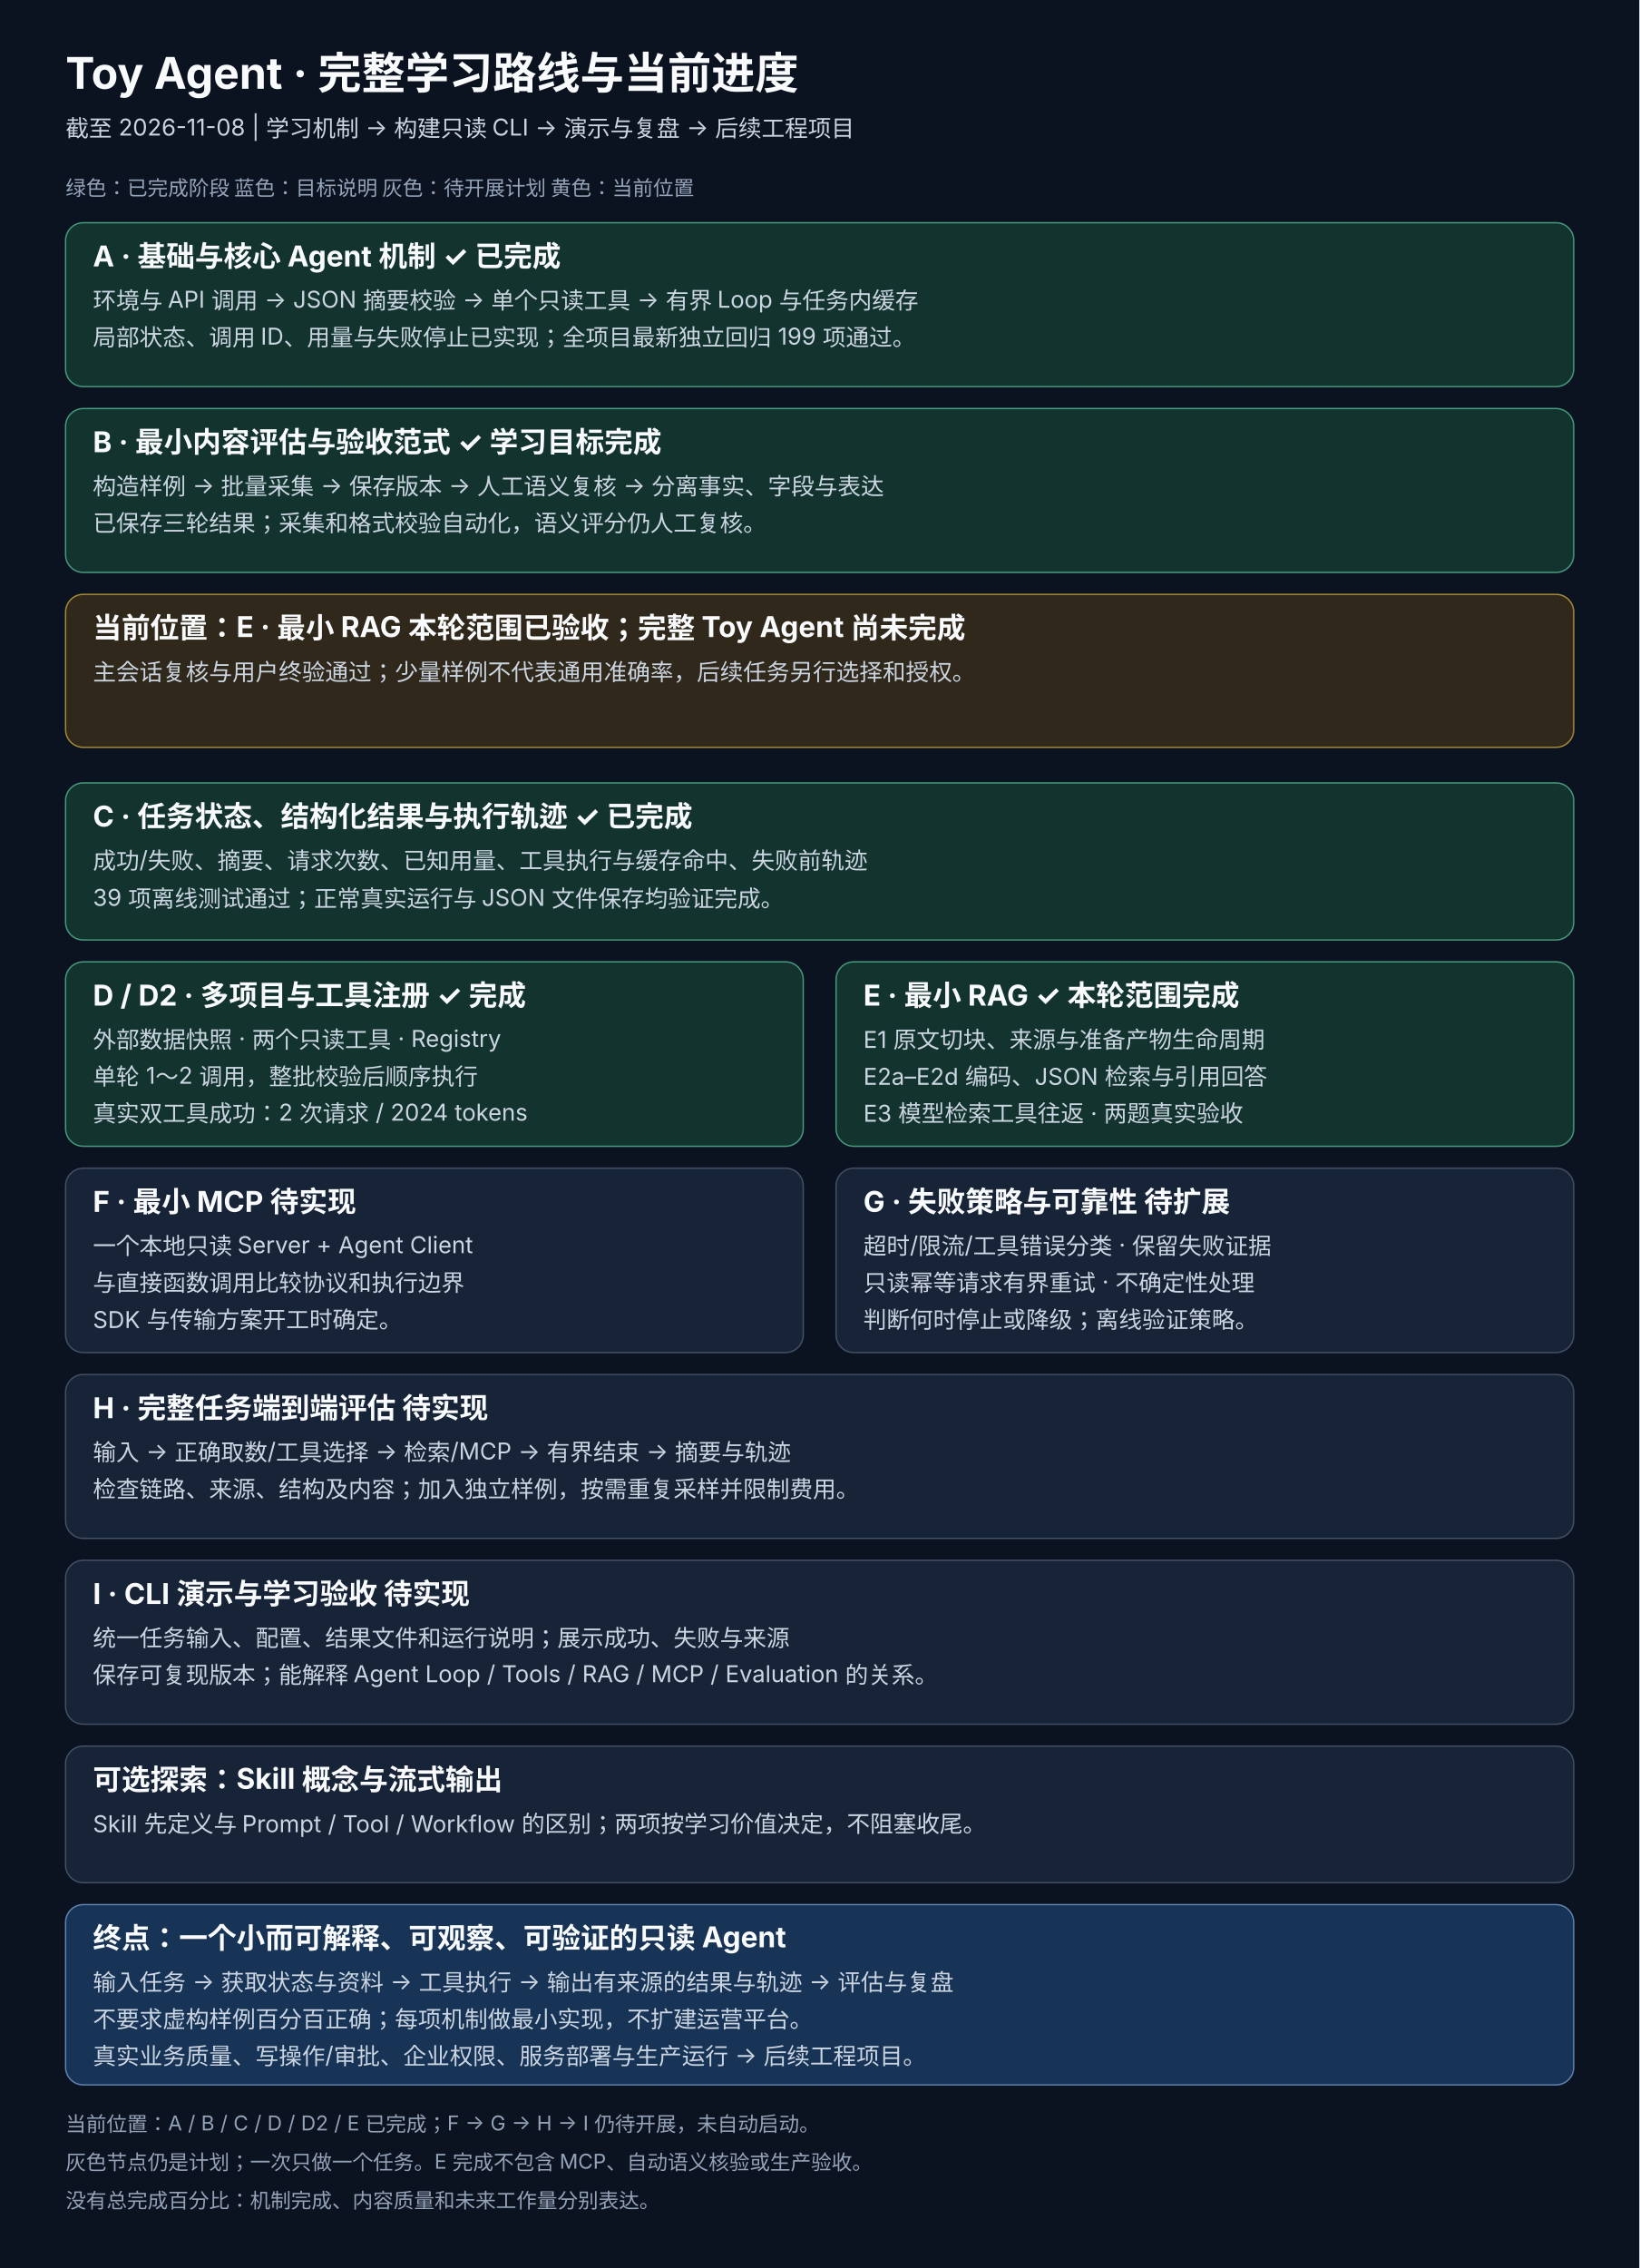
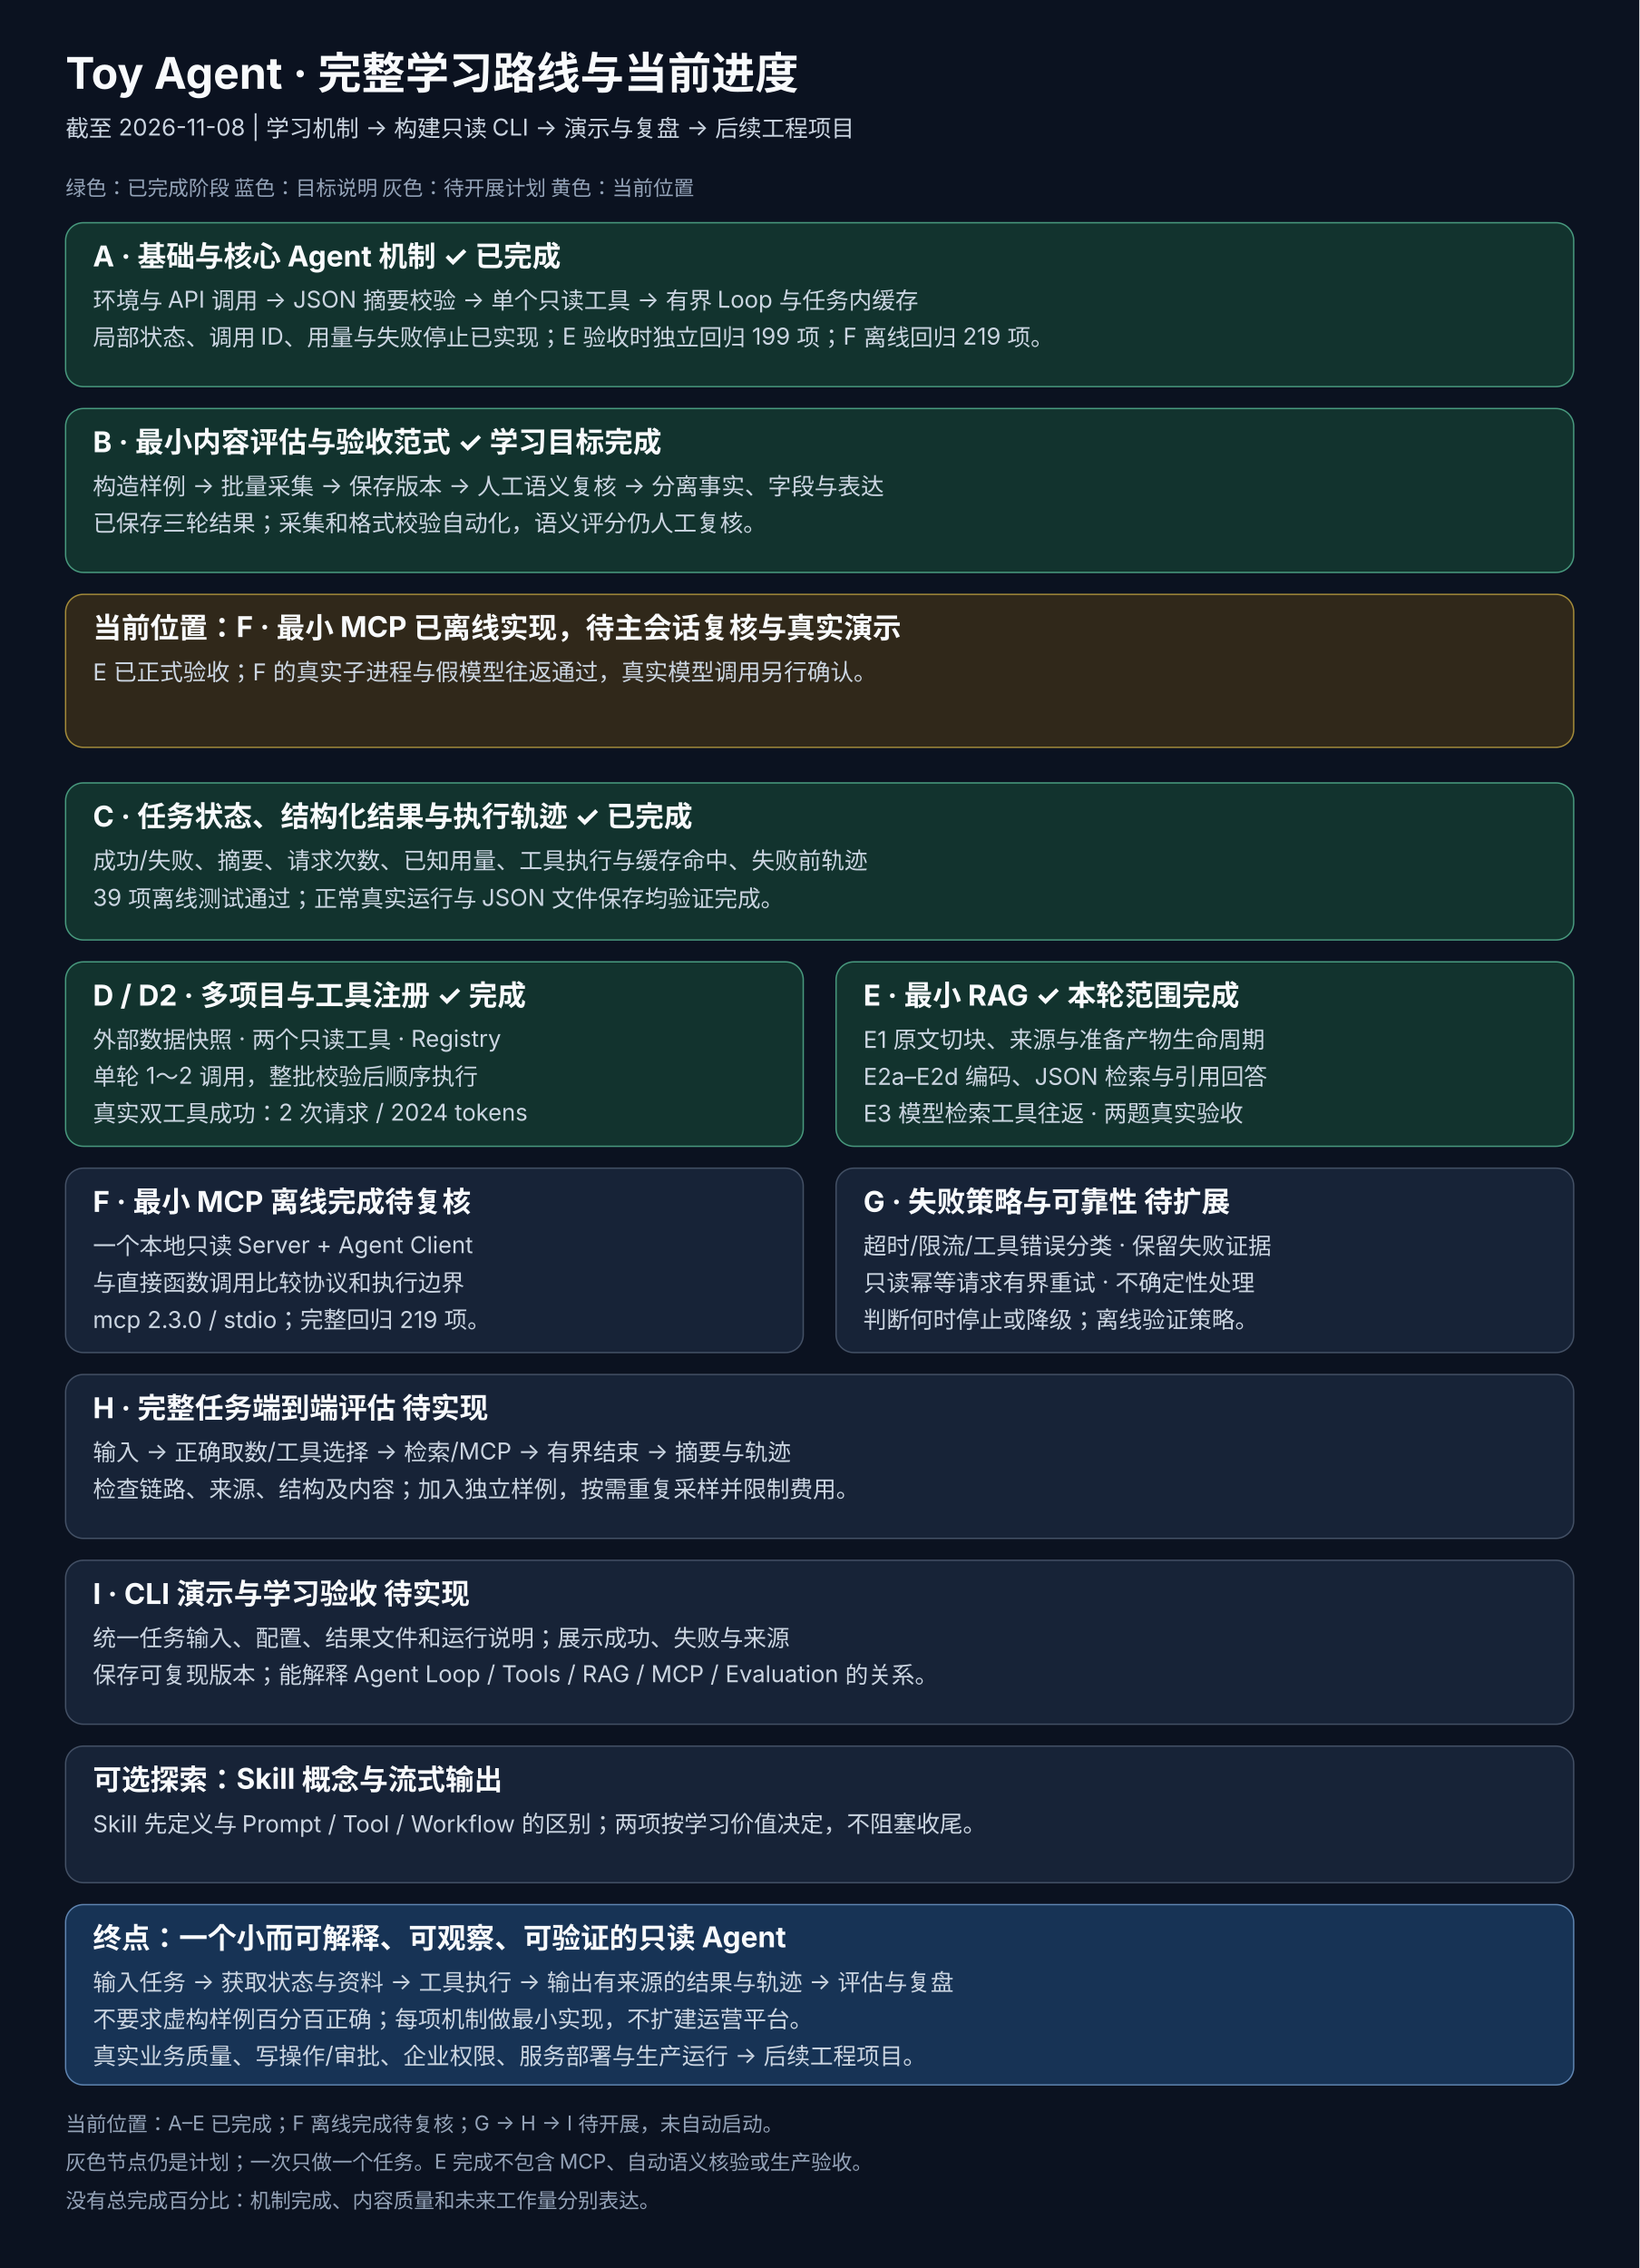
<svg xmlns="http://www.w3.org/2000/svg" width="1200" height="1660" viewBox="0 0 1200 1660" role="img" aria-labelledby="title desc">
  <defs>
    <style>text{font-family:-apple-system,BlinkMacSystemFont,'PingFang SC','Microsoft YaHei',sans-serif}.title{font-size:32px;font-weight:700;fill:#f8fafc}.h{font-size:21px;font-weight:650;fill:#f8fafc}.b{font-size:17px;fill:#cbd5e1}.s{font-size:15px;fill:#94a3b8}</style>
  </defs>
  <rect width="1200" height="1660" fill="#0b1220" />
  <text x="48" y="65" class="title">Toy Agent · 完整学习路线与当前进度</text>
  <text x="48" y="100" class="b">截至 2026-11-08   |   学习机制 → 构建只读 CLI → 演示与复盘 → 后续工程项目</text>
  <text x="48" y="143" class="s">绿色：已完成阶段   蓝色：目标说明   灰色：待开展计划   黄色：当前位置</text>
  <rect x="48" y="163" width="1104" height="120" rx="13" fill="#12332e" stroke="#6ee7b7" stroke-opacity=".6" />
  <text x="68" y="195" class="h">A · 基础与核心 Agent 机制  ✓ 已完成</text>
  <text x="68" y="226" class="b">环境与 API 调用 → JSON 摘要校验 → 单个只读工具 → 有界 Loop 与任务内缓存</text>
-   <text x="68" y="253" class="b">局部状态、调用 ID、用量与失败停止已实现；全项目最新独立回归 199 项通过。</text>
+   <text x="68" y="253" class="b">局部状态、调用 ID、用量与失败停止已实现；E 验收时独立回归 199 项；F 离线回归 219 项。</text>
  <rect x="48" y="299" width="1104" height="120" rx="13" fill="#12332e" stroke="#6ee7b7" stroke-opacity=".6" />
  <text x="68" y="331" class="h">B · 最小内容评估与验收范式  ✓ 学习目标完成</text>
  <text x="68" y="362" class="b">构造样例 → 批量采集 → 保存版本 → 人工语义复核 → 分离事实、字段与表达</text>
  <text x="68" y="389" class="b">已保存三轮结果；采集和格式校验自动化，语义评分仍人工复核。</text>
  <rect x="48" y="435" width="1104" height="112" rx="13" fill="#30281a" stroke="#fcd34d" stroke-opacity=".6" />
-   <text x="68" y="467" class="h">当前位置：E · 最小 RAG 本轮范围已验收；完整 Toy Agent 尚未完成</text>
-   <text x="68" y="498" class="b">主会话复核与用户终验通过；少量样例不代表通用准确率，后续任务另行选择和授权。</text>
+   <text x="68" y="467" class="h">当前位置：F · 最小 MCP 已离线实现，待主会话复核与真实演示</text>
+   <text x="68" y="498" class="b">E 已正式验收；F 的真实子进程与假模型往返通过，真实模型调用另行确认。</text>
  <rect x="48" y="573" width="1104" height="115" rx="13" fill="#12332e" stroke="#6ee7b7" stroke-opacity=".6" />
  <text x="68" y="605" class="h">C · 任务状态、结构化结果与执行轨迹  ✓ 已完成</text>
  <text x="68" y="636" class="b">成功/失败、摘要、请求次数、已知用量、工具执行与缓存命中、失败前轨迹</text>
  <text x="68" y="663" class="b">39 项离线测试通过；正常真实运行与 JSON 文件保存均验证完成。</text>
  <rect x="48" y="704" width="540" height="135" rx="13" fill="#12332e" stroke="#6ee7b7" stroke-opacity=".6" />
  <text x="68" y="736" class="h">D / D2 · 多项目与工具注册  ✓ 完成</text>
  <text x="68" y="767" class="b">外部数据快照 · 两个只读工具 · Registry</text>
  <text x="68" y="794" class="b">单轮 1～2 调用，整批校验后顺序执行</text>
  <text x="68" y="821" class="b">真实双工具成功：2 次请求 / 2024 tokens</text>
  <rect x="612" y="704" width="540" height="135" rx="13" fill="#12332e" stroke="#6ee7b7" stroke-opacity=".6" />
  <text x="632" y="736" class="h">E · 最小 RAG  ✓ 本轮范围完成</text>
  <text x="632" y="767" class="b">E1 原文切块、来源与准备产物生命周期</text>
  <text x="632" y="794" class="b">E2a–E2d 编码、JSON 检索与引用回答</text>
  <text x="632" y="821" class="b">E3 模型检索工具往返 · 两题真实验收</text>
  <rect x="48" y="855" width="540" height="135" rx="13" fill="#172337" stroke="#64748b" stroke-opacity=".6" />
-   <text x="68" y="887" class="h">F · 最小 MCP  待实现</text>
+   <text x="68" y="887" class="h">F · 最小 MCP  离线完成待复核</text>
  <text x="68" y="918" class="b">一个本地只读 Server + Agent Client</text>
  <text x="68" y="945" class="b">与直接函数调用比较协议和执行边界</text>
-   <text x="68" y="972" class="b">SDK 与传输方案开工时确定。</text>
+   <text x="68" y="972" class="b">mcp 2.3.0 / stdio；完整回归 219 项。</text>
  <rect x="612" y="855" width="540" height="135" rx="13" fill="#172337" stroke="#64748b" stroke-opacity=".6" />
  <text x="632" y="887" class="h">G · 失败策略与可靠性  待扩展</text>
  <text x="632" y="918" class="b">超时/限流/工具错误分类 · 保留失败证据</text>
  <text x="632" y="945" class="b">只读幂等请求有界重试 · 不确定性处理</text>
  <text x="632" y="972" class="b">判断何时停止或降级；离线验证策略。</text>
  <rect x="48" y="1006" width="1104" height="120" rx="13" fill="#172337" stroke="#64748b" stroke-opacity=".6" />
  <text x="68" y="1038" class="h">H · 完整任务端到端评估  待实现</text>
  <text x="68" y="1069" class="b">输入 → 正确取数/工具选择 → 检索/MCP → 有界结束 → 摘要与轨迹</text>
  <text x="68" y="1096" class="b">检查链路、来源、结构及内容；加入独立样例，按需重复采样并限制费用。</text>
  <rect x="48" y="1142" width="1104" height="120" rx="13" fill="#172337" stroke="#64748b" stroke-opacity=".6" />
  <text x="68" y="1174" class="h">I · CLI 演示与学习验收  待实现</text>
  <text x="68" y="1205" class="b">统一任务输入、配置、结果文件和运行说明；展示成功、失败与来源</text>
  <text x="68" y="1232" class="b">保存可复现版本；能解释 Agent Loop / Tools / RAG / MCP / Evaluation 的关系。</text>
  <rect x="48" y="1278" width="1104" height="100" rx="13" fill="#172337" stroke="#64748b" stroke-opacity=".6" />
  <text x="68" y="1310" class="h">可选探索：Skill 概念与流式输出</text>
  <text x="68" y="1341" class="b">Skill 先定义与 Prompt / Tool / Workflow 的区别；两项按学习价值决定，不阻塞收尾。</text>
  <rect x="48" y="1394" width="1104" height="132" rx="13" fill="#173355" stroke="#93c5fd" stroke-opacity=".6" />
  <text x="68" y="1426" class="h">终点：一个小而可解释、可观察、可验证的只读 Agent</text>
  <text x="68" y="1457" class="b">输入任务 → 获取状态与资料 → 工具执行 → 输出有来源的结果与轨迹 → 评估与复盘</text>
  <text x="68" y="1484" class="b">不要求虚构样例百分百正确；每项机制做最小实现，不扩建运营平台。</text>
  <text x="68" y="1511" class="b">真实业务质量、写操作/审批、企业权限、服务部署与生产运行 → 后续工程项目。</text>
-   <text x="48" y="1560" class="s">当前位置：A / B / C / D / D2 / E 已完成；F → G → H → I 仍待开展，未自动启动。</text>
+   <text x="48" y="1560" class="s">当前位置：A–E 已完成；F 离线完成待复核；G → H → I 待开展，未自动启动。</text>
  <text x="48" y="1588" class="s">灰色节点仍是计划；一次只做一个任务。E 完成不包含 MCP、自动语义核验或生产验收。</text>
  <text x="48" y="1616" class="s">没有总完成百分比：机制完成、内容质量和未来工作量分别表达。</text>
</svg>
